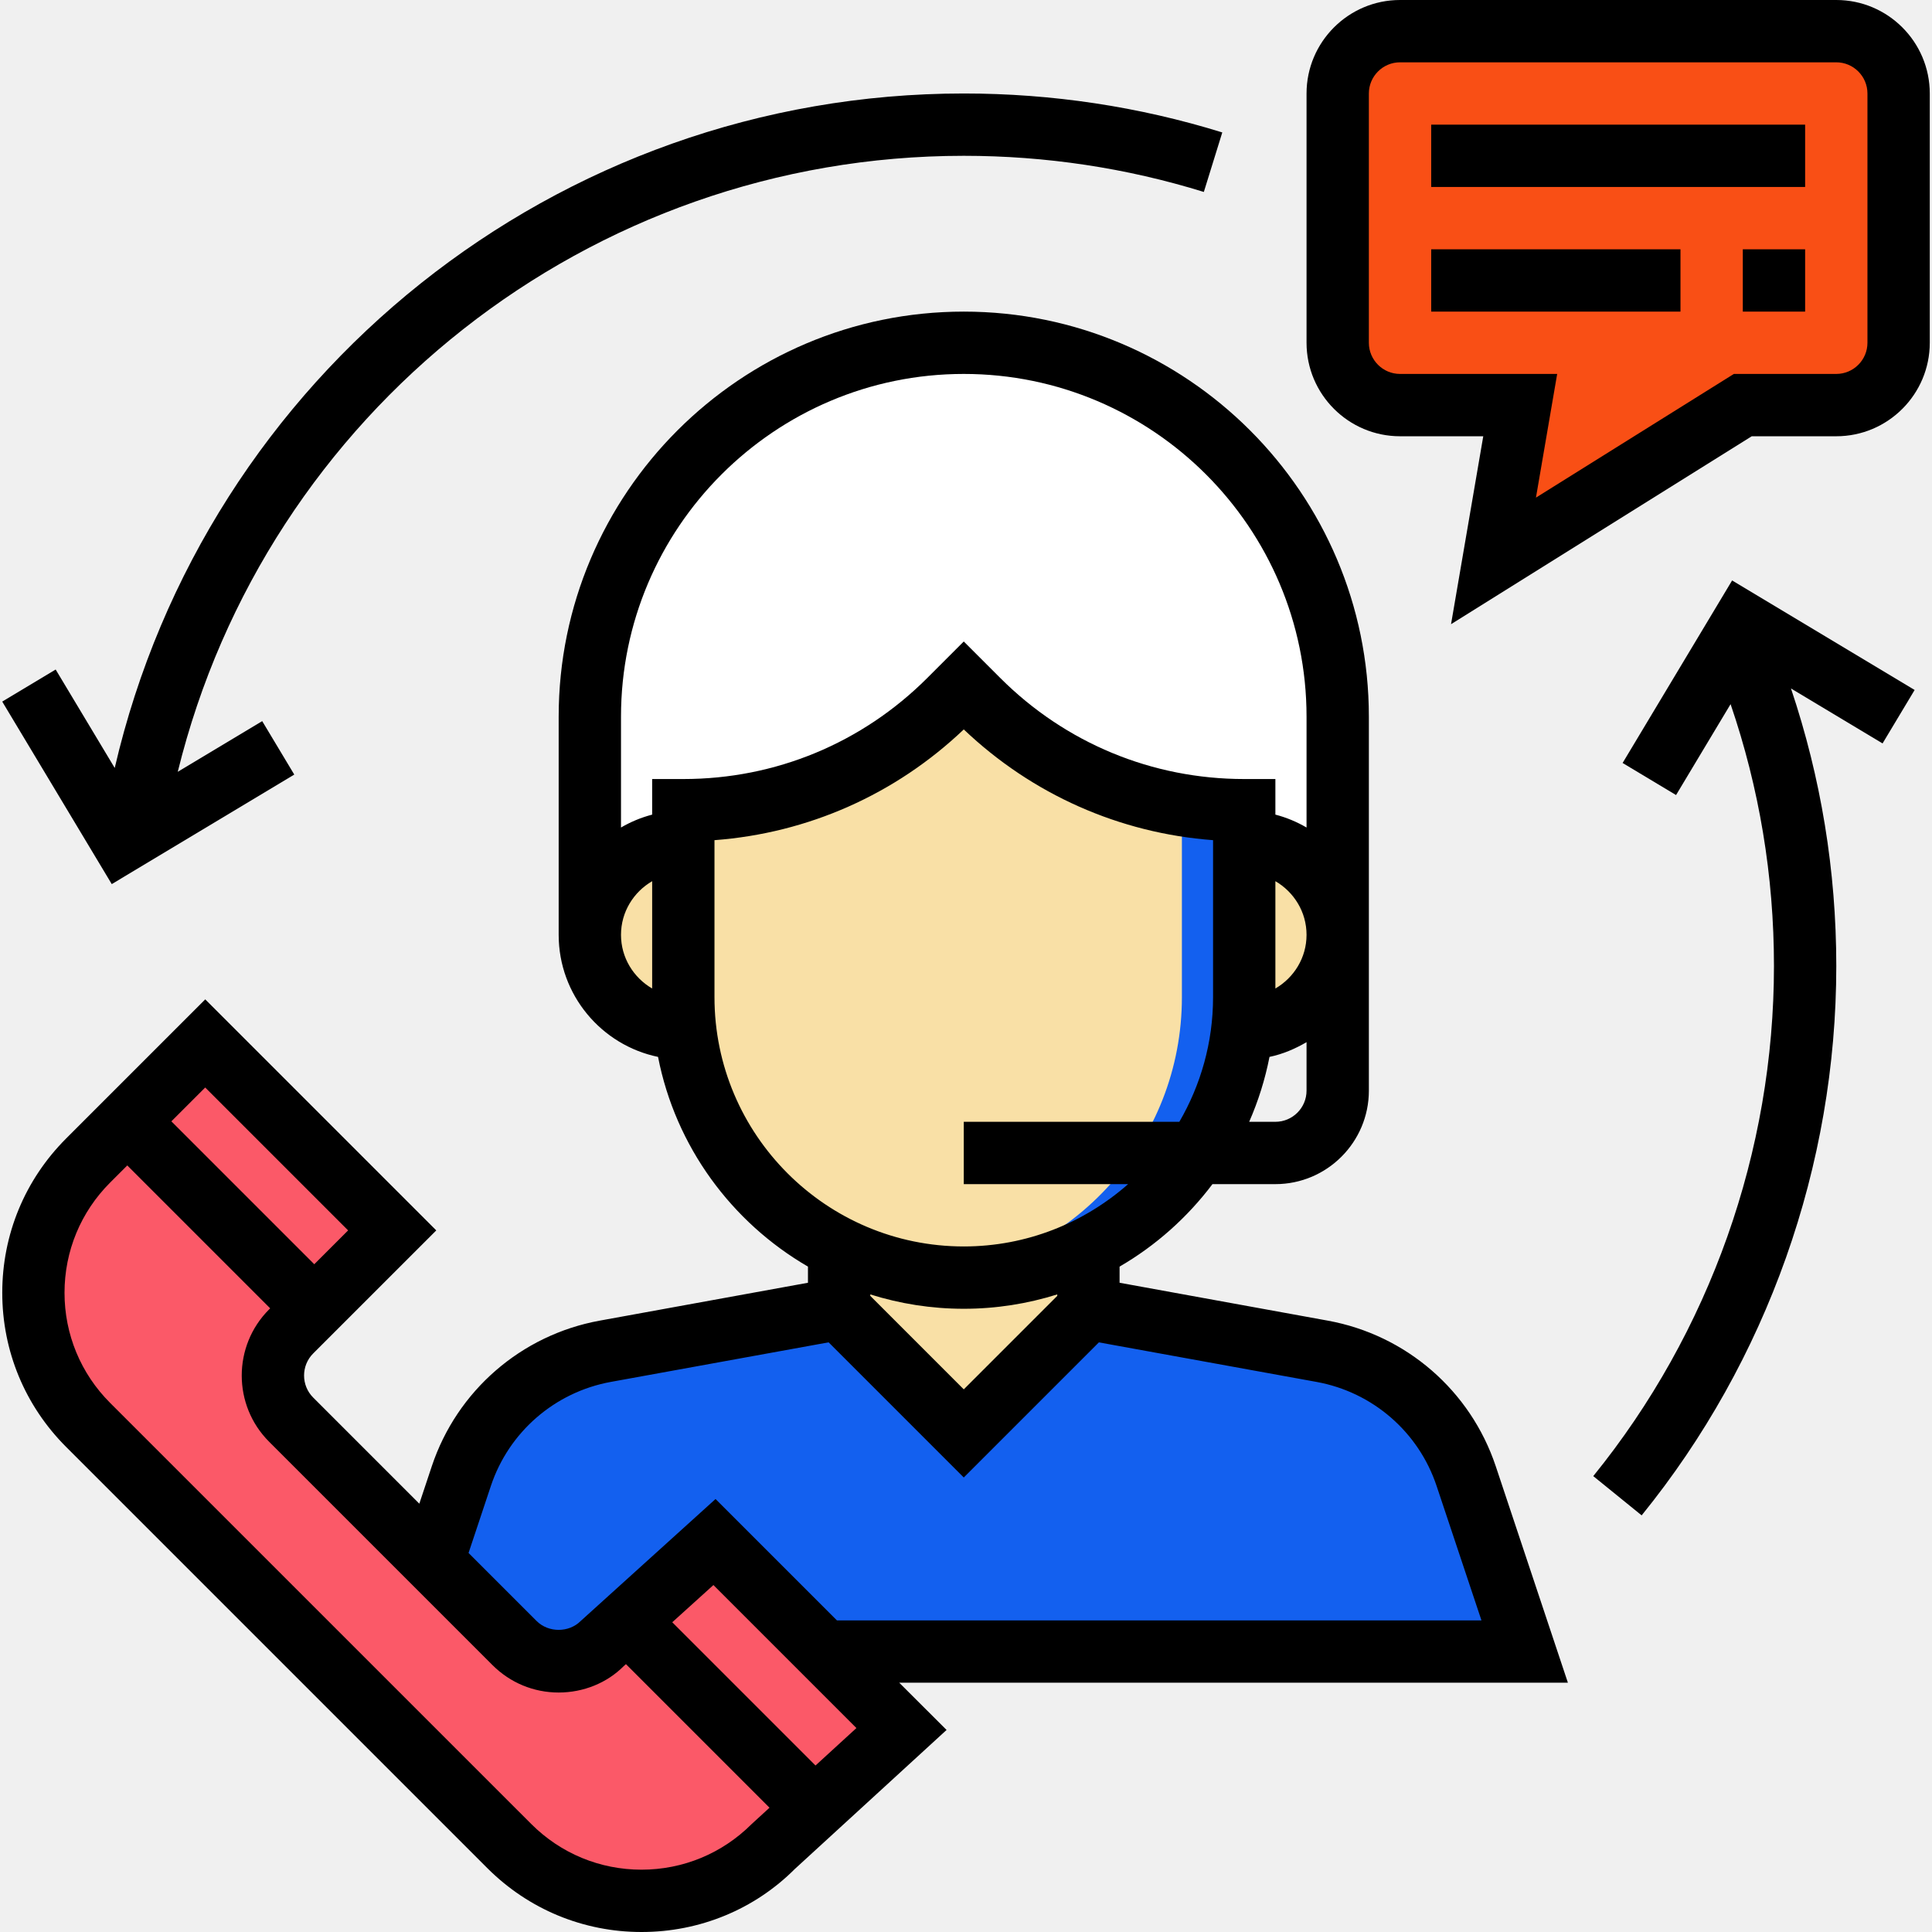
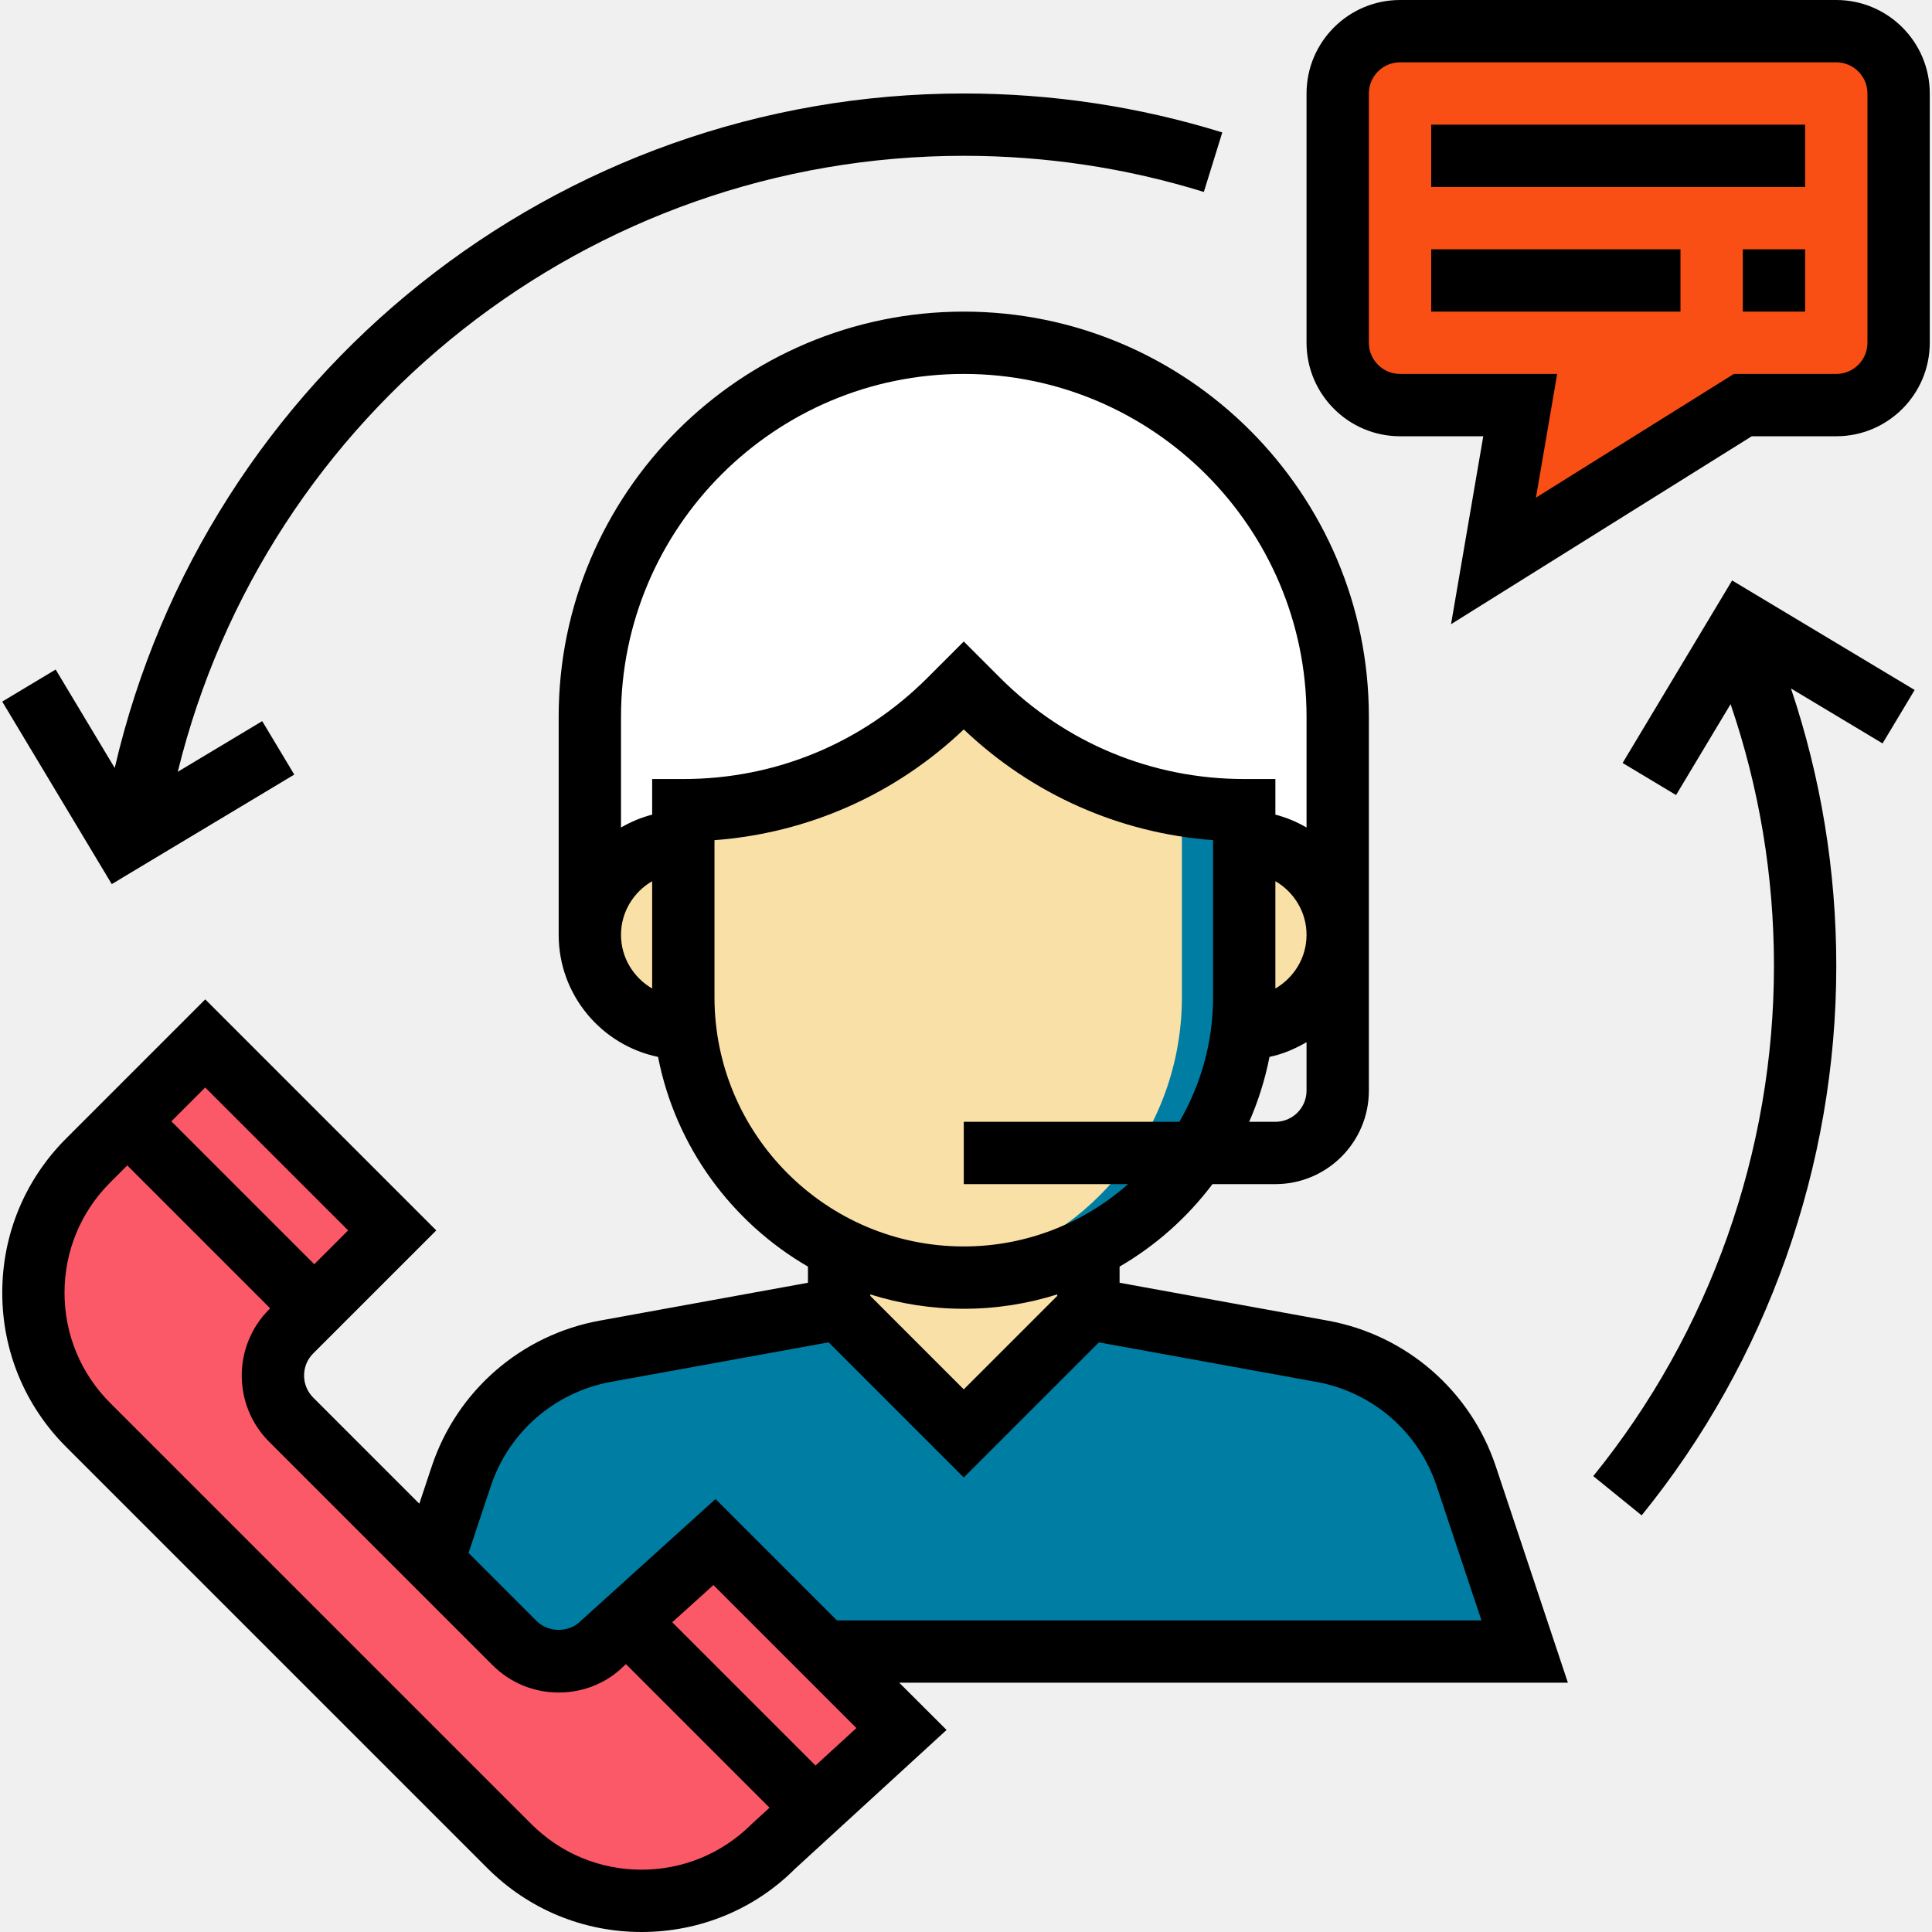
<svg xmlns="http://www.w3.org/2000/svg" width="70" height="70" version="1.1" id="Capa_1" x="0px" y="0px" viewBox="0 0 496 496" style="enable-background:new 0 0 496 496;" xml:space="preserve">
  <path style="fill:#ffffff;" d="M151.428,240v-56c0-53.016,42.984-96,96-96l0,0c53.016,0,96,42.984,96,96v56H151.428z" />
  <path style="fill:#ffffff;" d="M247.428,88c-2.704,0-5.352,0.184-8,0.4c49.264,4.08,88,45.28,88,95.6v56h16v-56  C343.428,130.984,300.444,88,247.428,88z" />
-   <path style="fill:#1360ef;" d="M215.428,424h176l-15.016-45.04c-5.544-16.624-19.704-28.912-36.952-32.048L279.428,336h-64  l-60.04,10.912c-17.24,3.136-31.408,15.416-36.952,32.048l-7.008,31.848V424H215.428z" />
+   <path style="fill:#007da3;" d="M215.428,424h176l-15.016-45.04c-5.544-16.624-19.704-28.912-36.952-32.048L279.428,336h-64  l-60.04,10.912c-17.24,3.136-31.408,15.416-36.952,32.048l-7.008,31.848V424H215.428z" />
  <g>
    <polygon style="fill:#F9E0A6;" points="215.428,312 215.428,336 247.428,368 279.428,336 279.428,312  " />
    <path style="fill:#F9E0A6;" d="M311.428,216h8c13.256,0,24,10.744,24,24l0,0c0,13.256-10.744,24-24,24h-8V216z" />
    <path style="fill:#F9E0A6;" d="M183.428,216h-8c-13.256,0-24,10.744-24,24l0,0c0,13.256,10.744,24,24,24h8V216z" />
    <path style="fill:#F9E0A6;" d="M175.428,208v48c0,39.768,32.232,72,72,72l0,0c39.768,0,72-32.232,72-72v-48l0,0   c-25.608,0-50.176-10.176-68.288-28.288L247.428,176l-3.712,3.712C225.604,197.824,201.036,208,175.428,208L175.428,208z" />
  </g>
-   <path style="fill:#1360ef;" d="M303.428,256c0,37.056-28.008,67.544-64,71.528c2.632,0.296,5.296,0.472,8,0.472  c39.768,0,72-32.232,72-72v-48c-5.4,0-10.744-0.552-16-1.432V256z" />
+   <path style="fill:#007da3;" d="M303.428,256c0,37.056-28.008,67.544-64,71.528c2.632,0.296,5.296,0.472,8,0.472  c39.768,0,72-32.232,72-72v-48c-5.4,0-10.744-0.552-16-1.432V256z" />
  <path style="fill:#f94f15;" d="M359.428,8h112c8.84,0,16,7.16,16,16v64c0,8.84-7.16,16-16,16h-24l-64,40l6.856-40h-30.856  c-8.84,0-16-7.16-16-16V24C343.428,15.16,350.588,8,359.428,8z" />
-   <path style="fill:#1360ef;" d="M356.764,424h34.664l-15.016-45.04c-5.544-16.624-19.704-28.912-36.952-32.048L279.428,336  l57.56,31.976c9.056,5.032,15.12,14.136,16.264,24.44L356.764,424z" />
+   <path style="fill:#007da3;" d="M356.764,424h34.664l-15.016-45.04c-5.544-16.624-19.704-28.912-36.952-32.048L279.428,336  l57.56,31.976c9.056,5.032,15.12,14.136,16.264,24.44L356.764,424z" />
  <path style="fill:#FB5968;" d="M183.428,395.88l-28.688,25.944c-6.248,6.248-16.376,6.248-22.624,0L74.74,364.448  c-6.248-6.248-6.248-16.376,0-22.624l25.944-25.944l-48-48l-30.056,30.056c-18.744,18.744-18.744,49.136,0,67.88l108.12,108.12  c18.744,18.744,49.136,18.744,67.88,0l32.8-30.056L183.428,395.88z" />
  <path d="M384.004,376.432c-6.472-19.4-22.984-33.72-43.112-37.384l-53.464-9.728v-4.144c9.304-5.4,17.4-12.624,23.848-21.176h16.152  c13.232,0,24-10.768,24-24v-96c0-57.344-46.656-104-104-104s-104,46.656-104,104v56c0,15.424,10.968,28.328,25.512,31.336  c4.488,22.992,18.856,42.448,38.488,53.84v4.144l-53.472,9.728c-20.12,3.664-36.64,17.984-43.104,37.384l-3.2,9.608l-27.248-27.248  c-3.12-3.12-3.12-8.2,0-11.32l31.6-31.592l-59.312-59.312L16.98,292.28c-10.576,10.576-16.4,24.64-16.4,39.6  s5.824,29.016,16.4,39.592l108.12,108.12C135.676,490.168,149.74,496,164.7,496s29.016-5.832,39.344-16.168l38.968-35.704  L230.86,432h171.664L384.004,376.432z M247.428,356.688l-24-24v-0.376c7.584,2.384,15.64,3.688,24,3.688  c8.36,0,16.416-1.304,24-3.688v0.376L247.428,356.688z M327.428,288H320.7c2.32-5.288,4.08-10.864,5.216-16.664  c3.424-0.712,6.576-2.072,9.512-3.784V280C335.428,284.416,331.836,288,327.428,288z M327.428,226.224c4.76,2.776,8,7.88,8,13.776  s-3.24,11-8,13.776V226.224z M159.428,240c0-5.896,3.24-11,8-13.776v27.552C162.668,251,159.428,245.896,159.428,240z M167.428,200  v9.136c-2.848,0.744-5.52,1.864-8,3.312V184c0-48.52,39.48-88,88-88s88,39.48,88,88v28.448c-2.48-1.448-5.152-2.576-8-3.312V200h-8  c-23.656,0-45.896-9.216-62.632-25.944l-9.368-9.368l-9.368,9.368C221.324,190.784,199.084,200,175.428,200H167.428z M183.428,256  v-40.304c24.024-1.808,46.424-11.72,64-28.432c17.576,16.712,39.976,26.632,64,28.432V256c0,11.664-3.184,22.576-8.656,32h-55.344  v16h42.192c-11.28,9.928-26.024,16-42.192,16C212.14,320,183.428,291.288,183.428,256z M89.372,315.88l-8.688,8.688L43.996,287.88  l8.688-8.688L89.372,315.88z M164.684,480c-10.68,0-20.728-4.168-28.288-11.72L28.276,360.168  c-7.552-7.552-11.712-17.6-11.712-28.28c0-10.688,4.16-20.736,11.712-28.288l4.4-4.4l36.688,36.688l-0.288,0.288  c-9.352,9.36-9.352,24.584,0,33.944l57.368,57.368c4.536,4.528,10.56,7.032,16.976,7.032s12.44-2.496,16.68-6.752l0.6-0.536  l36.856,36.856l-4.592,4.208C185.412,475.832,175.364,480,164.684,480z M209.364,453.256l-36.776-36.776l10.568-9.552l36.712,36.712  L209.364,453.256z M214.86,416l-31.16-31.16l-34.624,31.32c-3.016,3.032-8.288,3.032-11.312,0l-17.472-17.472l5.728-17.2  c4.616-13.856,16.416-24.088,30.792-26.712l55.92-10.16l34.696,34.696l34.688-34.688l55.912,10.16  c14.376,2.624,26.176,12.848,30.792,26.712L380.332,416H214.86z" />
  <path d="M471.428,0h-112c-13.232,0-24,10.768-24,24v64c0,13.232,10.768,24,24,24h21.368l-8.272,48.248l77.2-48.248h21.704  c13.232,0,24-10.768,24-24V24C495.428,10.768,484.66,0,471.428,0z M479.428,88c0,4.408-3.592,8-8,8h-26.296l-50.808,31.752  L399.772,96h-40.344c-4.408,0-8-3.592-8-8V24c0-4.408,3.592-8,8-8h112c4.408,0,8,3.592,8,8V88z" />
  <rect x="367.428" y="32" width="96" height="16" />
  <rect x="367.428" y="64" width="64" height="16" />
  <rect x="447.428" y="64" width="16" height="16" />
  <path d="M75.548,198.856l-8.232-13.72l-21.68,13.008C68.308,105.88,151.276,40,247.428,40c21.016,0,41.752,3.12,61.632,9.28  L313.796,34c-21.416-6.64-43.744-10-66.368-10C142.9,24,52.86,96.304,29.452,197.16l-15.16-25.272l-13.72,8.232l28.12,46.856  L75.548,198.856z" />
  <path d="M416.572,195.88l13.72,8.232l14-23.336c7.368,21.56,11.136,44.112,11.136,67.224c0,47.576-16.48,94.088-46.392,130.96  l12.424,10.08c32.224-39.712,49.968-89.808,49.968-141.04c0-24.472-3.944-48.368-11.632-71.248l23.512,14.104l8.232-13.72  l-46.856-28.12L416.572,195.88z" />
  <g>
</g>
  <g>
</g>
  <g>
</g>
  <g>
</g>
  <g>
</g>
  <g>
</g>
  <g>
</g>
  <g>
</g>
  <g>
</g>
  <g>
</g>
  <g>
</g>
  <g>
</g>
  <g>
</g>
  <g>
</g>
  <g>
</g>
</svg>
